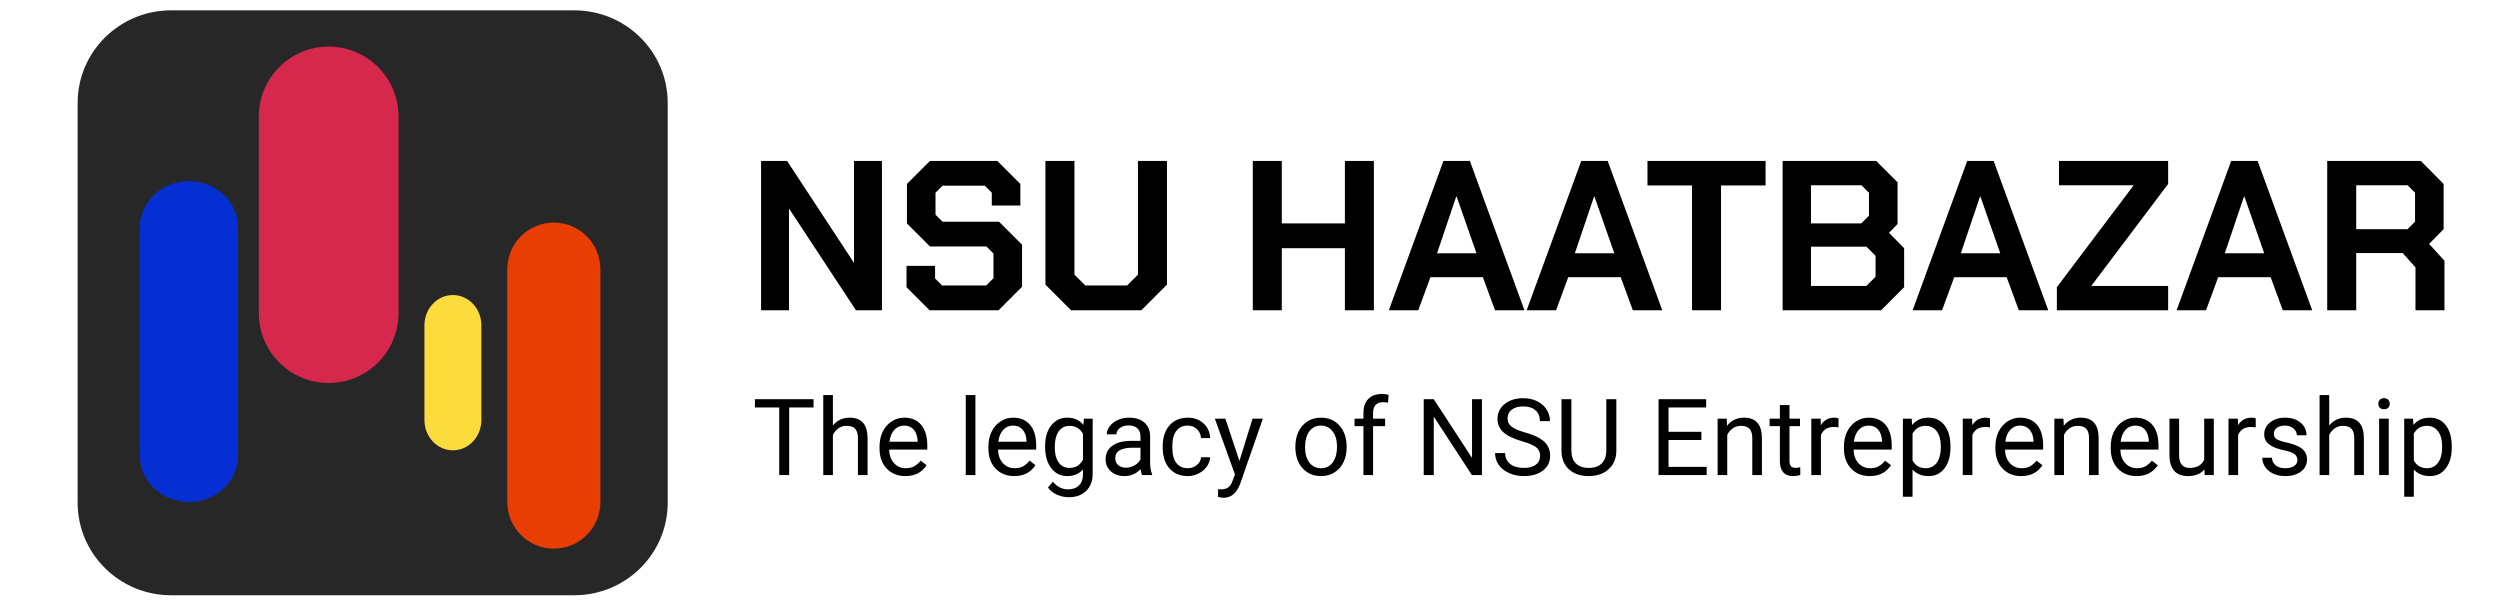
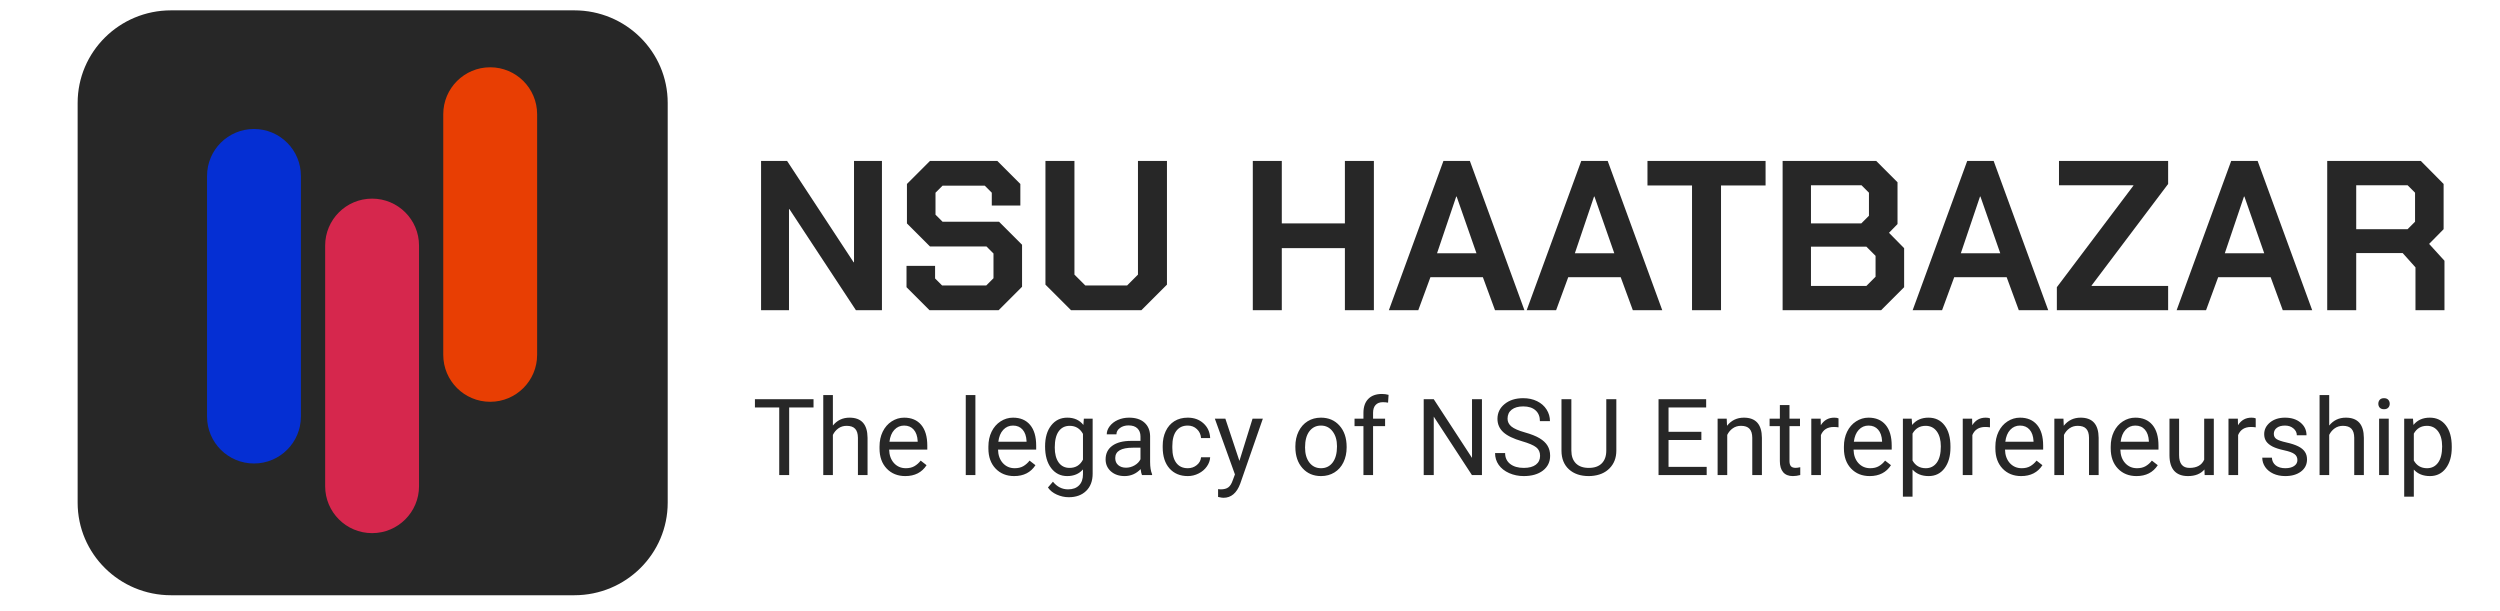
<svg xmlns="http://www.w3.org/2000/svg" width="483" height="118" viewBox="0 0 483 118" fill="none">
-   <path d="M147.039 31.092H152.064L164.914 50.665H164.996V31.092H170.392V59.937H165.367L152.517 40.405H152.434V59.937H147.039V31.092ZM175.139 55.486V51.366H180.658V53.797L182.017 55.157H190.542L191.942 53.756V48.976L190.583 47.616H179.669L175.221 43.166V35.543L179.669 31.092H192.684L197.132 35.543V39.704H191.613V37.232L190.254 35.872H182.099L180.74 37.232V41.476L182.099 42.836H193.013L197.461 47.286V55.404L192.931 59.937H179.587L175.139 55.486ZM201.98 54.992V31.092H207.582V53.055L209.682 55.157H217.755L219.855 53.055V31.092H225.456V54.992L220.514 59.937H206.923L201.98 54.992ZM242.041 31.092H247.643V43.166H259.834V31.092H265.435V59.937H259.834V47.946H247.643V59.937H242.041V31.092ZM278.871 31.092H283.978L294.522 59.937H288.838L286.49 53.55H276.359L274.011 59.937H268.327L278.871 31.092ZM285.255 48.935L281.424 37.974H281.342L277.635 48.935H285.255ZM305.498 31.092H310.605L321.148 59.937H315.465L313.117 53.55H302.985L300.638 59.937H294.954L305.498 31.092ZM311.882 48.935L308.051 37.974H307.969L304.262 48.935H311.882ZM326.899 35.831H318.292V31.092H341.109V35.831H332.501V59.937H326.899V35.831ZM344.402 31.092H362.482L366.601 35.213V43.289L364.953 44.979L367.878 47.946V55.486L363.43 59.937H344.402V31.092ZM359.599 43.166L361.082 41.682V37.232L359.641 35.79H349.879V43.166H359.599ZM360.588 55.239L362.359 53.467V49.429L360.588 47.657H349.879V55.239H360.588ZM380.067 31.092H385.174L395.718 59.937H390.034L387.686 53.55H377.555L375.207 59.937H369.523L380.067 31.092ZM386.451 48.935L382.62 37.974H382.538L378.831 48.935H386.451ZM397.384 55.486L412.17 35.872V35.79H397.796V31.092H418.883V35.543L404.097 55.157V55.239H418.883V59.937H397.384V55.486ZM431.066 31.092H436.174L446.717 59.937H441.033L438.686 53.55H428.554L426.207 59.937H420.523L431.066 31.092ZM437.45 48.935L433.62 37.974H433.538L429.831 48.935H437.45ZM472.271 50.377V59.937H466.67V51.654L464.199 48.893H455.22V59.937H449.619V31.092H467.7L472.106 35.543V44.278L469.306 47.122L472.271 50.377ZM455.22 44.278H465.146L466.588 42.836V37.232L465.146 35.79H455.22V44.278Z" fill="black" />
-   <path d="M157.176 78.72H152.47V91.778H150.549V78.72H145.854V77.13H157.176V78.72ZM160.916 82.211C161.741 81.198 162.813 80.692 164.134 80.692C166.433 80.692 167.593 81.989 167.613 84.585V91.778H165.753V84.575C165.746 83.79 165.565 83.21 165.21 82.835C164.861 82.459 164.315 82.271 163.571 82.271C162.967 82.271 162.438 82.432 161.982 82.754C161.526 83.076 161.171 83.498 160.916 84.022V91.778H159.056V76.326H160.916V82.211ZM174.913 91.979C173.438 91.979 172.238 91.496 171.313 90.531C170.388 89.558 169.926 88.26 169.926 86.637V86.295C169.926 85.215 170.13 84.253 170.539 83.408C170.955 82.556 171.531 81.892 172.268 81.416C173.013 80.933 173.817 80.692 174.682 80.692C176.096 80.692 177.196 81.158 177.98 82.09C178.764 83.022 179.156 84.357 179.156 86.094V86.869H171.786C171.813 87.942 172.124 88.81 172.721 89.474C173.324 90.131 174.088 90.46 175.013 90.46C175.671 90.46 176.227 90.326 176.683 90.058C177.138 89.789 177.537 89.434 177.879 88.991L179.015 89.877C178.104 91.278 176.736 91.979 174.913 91.979ZM174.682 82.221C173.931 82.221 173.301 82.496 172.791 83.046C172.282 83.589 171.967 84.353 171.846 85.339H177.296V85.199C177.242 84.253 176.988 83.522 176.532 83.005C176.076 82.482 175.459 82.221 174.682 82.221ZM188.448 91.778H186.587V76.326H188.448V91.778ZM195.948 91.979C194.474 91.979 193.274 91.496 192.349 90.531C191.423 89.558 190.96 88.26 190.96 86.637V86.295C190.96 85.215 191.166 84.253 191.574 83.408C191.99 82.556 192.567 81.892 193.304 81.416C194.047 80.933 194.852 80.692 195.717 80.692C197.131 80.692 198.231 81.158 199.016 82.09C199.8 83.022 200.192 84.357 200.192 86.094V86.869H192.821C192.847 87.942 193.16 88.81 193.757 89.474C194.36 90.131 195.124 90.46 196.049 90.46C196.706 90.46 197.262 90.326 197.719 90.058C198.173 89.789 198.572 89.434 198.915 88.991L200.051 89.877C199.139 91.278 197.771 91.979 195.948 91.979ZM195.717 82.221C194.967 82.221 194.336 82.496 193.826 83.046C193.317 83.589 193.003 84.353 192.881 85.339H198.331V85.199C198.278 84.253 198.024 83.522 197.567 83.005C197.112 82.482 196.494 82.221 195.717 82.221ZM201.912 86.245C201.912 84.548 202.303 83.2 203.088 82.201C203.872 81.195 204.911 80.692 206.205 80.692C207.532 80.692 208.567 81.161 209.312 82.1L209.402 80.893H211.102V91.516C211.102 92.925 210.683 94.035 209.844 94.846C209.013 95.658 207.893 96.064 206.486 96.064C205.701 96.064 204.934 95.896 204.183 95.561C203.432 95.225 202.859 94.766 202.464 94.182L203.43 93.066C204.228 94.052 205.203 94.545 206.356 94.545C207.261 94.545 207.965 94.29 208.466 93.78C208.977 93.27 209.232 92.553 209.232 91.627V90.691C208.487 91.55 207.472 91.979 206.184 91.979C204.911 91.979 203.878 91.466 203.088 90.44C202.303 89.414 201.912 88.015 201.912 86.245ZM203.782 86.456C203.782 87.683 204.033 88.649 204.535 89.353C205.038 90.051 205.742 90.4 206.647 90.4C207.82 90.4 208.682 89.867 209.232 88.8V83.83C208.661 82.791 207.807 82.271 206.667 82.271C205.763 82.271 205.055 82.623 204.546 83.327C204.037 84.032 203.782 85.075 203.782 86.456ZM220.633 91.778C220.526 91.563 220.44 91.181 220.373 90.631C219.508 91.53 218.474 91.979 217.276 91.979C216.204 91.979 215.322 91.677 214.631 91.074C213.948 90.463 213.605 89.692 213.605 88.76C213.605 87.626 214.034 86.748 214.893 86.124C215.758 85.494 216.971 85.178 218.532 85.178H220.343V84.323C220.343 83.673 220.148 83.156 219.759 82.774C219.371 82.385 218.796 82.191 218.04 82.191C217.376 82.191 216.82 82.358 216.37 82.694C215.921 83.029 215.696 83.435 215.696 83.911H213.826C213.826 83.368 214.017 82.845 214.399 82.341C214.788 81.832 215.311 81.429 215.968 81.134C216.632 80.839 217.359 80.692 218.151 80.692C219.403 80.692 220.386 81.007 221.097 81.637C221.807 82.261 222.176 83.123 222.202 84.223V89.233C222.202 90.232 222.329 91.027 222.584 91.617V91.778H220.633ZM217.548 90.359C218.13 90.359 218.682 90.209 219.206 89.907C219.729 89.605 220.107 89.213 220.343 88.73V86.496H218.884C216.604 86.496 215.466 87.164 215.466 88.498C215.466 89.082 215.661 89.538 216.048 89.867C216.438 90.195 216.937 90.359 217.548 90.359ZM229.482 90.46C230.147 90.46 230.725 90.259 231.222 89.856C231.718 89.454 231.993 88.951 232.047 88.347H233.807C233.773 88.971 233.558 89.565 233.163 90.128C232.768 90.691 232.238 91.141 231.573 91.476C230.916 91.811 230.22 91.979 229.482 91.979C228.002 91.979 226.822 91.486 225.942 90.5C225.072 89.508 224.635 88.153 224.635 86.436V86.124C224.635 85.064 224.83 84.122 225.22 83.297C225.607 82.472 226.165 81.832 226.888 81.376C227.62 80.92 228.481 80.692 229.473 80.692C230.692 80.692 231.705 81.057 232.51 81.788C233.32 82.519 233.753 83.468 233.807 84.635H232.047C231.993 83.931 231.725 83.354 231.242 82.905C230.767 82.449 230.177 82.221 229.473 82.221C228.528 82.221 227.794 82.563 227.27 83.247C226.755 83.924 226.496 84.907 226.496 86.195V86.547C226.496 87.801 226.755 88.767 227.27 89.444C227.786 90.121 228.524 90.46 229.482 90.46ZM239.457 89.052L241.992 80.893H243.982L239.608 93.458C238.931 95.269 237.854 96.174 236.381 96.174L236.029 96.144L235.335 96.013V94.504L235.838 94.545C236.467 94.545 236.958 94.417 237.306 94.162C237.662 93.907 237.952 93.441 238.18 92.764L238.592 91.657L234.711 80.893H236.742L239.457 89.052ZM250.266 86.235C250.266 85.168 250.474 84.209 250.89 83.358C251.313 82.506 251.895 81.849 252.64 81.386C253.391 80.923 254.245 80.692 255.203 80.692C256.686 80.692 257.882 81.205 258.794 82.231C259.711 83.257 260.172 84.622 260.172 86.325V86.456C260.172 87.516 259.966 88.468 259.558 89.313C259.155 90.152 258.575 90.805 257.818 91.275C257.068 91.744 256.203 91.979 255.224 91.979C253.748 91.979 252.552 91.466 251.635 90.44C250.723 89.414 250.266 88.056 250.266 86.366V86.235ZM252.137 86.456C252.137 87.663 252.415 88.632 252.972 89.363C253.535 90.094 254.286 90.46 255.224 90.46C256.169 90.46 256.92 90.091 257.476 89.353C258.032 88.609 258.311 87.569 258.311 86.235C258.311 85.041 258.026 84.075 257.455 83.338C256.894 82.593 256.143 82.221 255.203 82.221C254.286 82.221 253.544 82.586 252.981 83.317C252.419 84.048 252.137 85.095 252.137 86.456ZM263.418 91.778V82.331H261.699V80.893H263.418V79.776C263.418 78.609 263.73 77.707 264.354 77.07C264.977 76.433 265.859 76.114 266.999 76.114C267.428 76.114 267.853 76.171 268.276 76.285L268.175 77.794C267.86 77.734 267.525 77.704 267.169 77.704C266.567 77.704 266.1 77.882 265.771 78.237C265.443 78.586 265.279 79.089 265.279 79.746V80.893H267.602V82.331H265.279V91.778H263.418ZM286.313 91.778H284.374L277.004 80.49V91.778H275.062V77.13H277.004L284.395 88.468V77.13H286.313V91.778ZM294.056 85.249C292.402 84.773 291.194 84.189 290.438 83.498C289.687 82.801 289.311 81.942 289.311 80.923C289.311 79.769 289.769 78.817 290.689 78.066C291.613 77.308 292.813 76.929 294.289 76.929C295.294 76.929 296.189 77.124 296.973 77.513C297.763 77.902 298.373 78.438 298.802 79.122C299.238 79.806 299.456 80.554 299.456 81.366H297.516C297.516 80.48 297.233 79.786 296.672 79.283C296.108 78.774 295.314 78.519 294.289 78.519C293.336 78.519 292.592 78.73 292.055 79.153C291.525 79.568 291.261 80.148 291.261 80.893C291.261 81.49 291.512 81.996 292.016 82.412C292.525 82.821 293.386 83.197 294.599 83.539C295.82 83.881 296.771 84.26 297.456 84.675C298.145 85.085 298.656 85.564 298.984 86.114C299.319 86.664 299.487 87.311 299.487 88.056C299.487 89.243 299.025 90.195 298.098 90.913C297.173 91.624 295.938 91.979 294.388 91.979C293.383 91.979 292.445 91.788 291.574 91.406C290.702 91.017 290.028 90.487 289.552 89.816C289.082 89.146 288.848 88.384 288.848 87.532H290.79C290.79 88.418 291.114 89.119 291.765 89.635C292.422 90.145 293.296 90.4 294.388 90.4C295.408 90.4 296.189 90.192 296.732 89.776C297.275 89.36 297.546 88.793 297.546 88.076C297.546 87.358 297.295 86.805 296.792 86.416C296.29 86.02 295.378 85.631 294.056 85.249ZM312.278 77.13V87.09C312.27 88.472 311.834 89.602 310.969 90.48C310.112 91.359 308.945 91.852 307.47 91.959L306.957 91.979C305.356 91.979 304.078 91.547 303.127 90.681C302.174 89.816 301.693 88.626 301.68 87.11V77.13H303.589V87.05C303.589 88.109 303.881 88.934 304.463 89.525C305.048 90.108 305.879 90.4 306.957 90.4C308.05 90.4 308.885 90.108 309.462 89.525C310.044 88.941 310.336 88.119 310.336 87.06V77.13H312.278ZM328.707 85.007H322.362V90.198H329.733V91.778H320.432V77.13H329.632V78.72H322.362V83.428H328.707V85.007ZM333.604 80.893L333.664 82.261C334.496 81.215 335.581 80.692 336.922 80.692C339.221 80.692 340.381 81.989 340.402 84.585V91.778H338.541V84.575C338.534 83.79 338.354 83.21 337.998 82.835C337.65 82.459 337.103 82.271 336.358 82.271C335.755 82.271 335.226 82.432 334.771 82.754C334.314 83.076 333.96 83.498 333.704 84.022V91.778H331.845V80.893H333.604ZM345.73 78.257V80.893H347.761V82.331H345.73V89.082C345.73 89.518 345.822 89.847 346.001 90.068C346.183 90.282 346.492 90.39 346.926 90.39C347.142 90.39 347.437 90.349 347.812 90.269V91.778C347.323 91.912 346.846 91.979 346.383 91.979C345.552 91.979 344.927 91.728 344.504 91.225C344.081 90.722 343.871 90.007 343.871 89.082V82.331H341.89V80.893H343.871V78.257H345.73ZM355.203 82.563C354.92 82.516 354.617 82.492 354.287 82.492C353.067 82.492 352.239 83.012 351.803 84.052V91.778H349.944V80.893H351.754L351.784 82.15C352.395 81.178 353.258 80.692 354.377 80.692C354.74 80.692 355.016 80.739 355.203 80.832V82.563ZM361.235 91.979C359.761 91.979 358.561 91.496 357.636 90.531C356.712 89.558 356.247 88.26 356.247 86.637V86.295C356.247 85.215 356.453 84.253 356.861 83.408C357.277 82.556 357.854 81.892 358.591 81.416C359.334 80.933 360.139 80.692 361.004 80.692C362.418 80.692 363.519 81.158 364.303 82.09C365.087 83.022 365.479 84.357 365.479 86.094V86.869H358.108C358.134 87.942 358.447 88.81 359.044 89.474C359.647 90.131 360.411 90.46 361.336 90.46C361.993 90.46 362.549 90.326 363.006 90.058C363.461 89.789 363.859 89.434 364.202 88.991L365.338 89.877C364.427 91.278 363.058 91.979 361.235 91.979ZM361.004 82.221C360.254 82.221 359.623 82.496 359.114 83.046C358.604 83.589 358.29 84.353 358.168 85.339H363.618V85.199C363.565 84.253 363.311 83.522 362.854 83.005C362.399 82.482 361.781 82.221 361.004 82.221ZM376.831 86.456C376.831 88.113 376.453 89.447 375.695 90.46C374.938 91.473 373.912 91.979 372.619 91.979C371.297 91.979 370.258 91.56 369.502 90.722V95.963H367.641V80.893H369.341L369.431 82.1C370.189 81.161 371.241 80.692 372.587 80.692C373.896 80.692 374.927 81.184 375.685 82.171C376.449 83.156 376.831 84.528 376.831 86.285V86.456ZM374.97 86.245C374.97 85.017 374.71 84.048 374.186 83.338C373.663 82.626 372.946 82.271 372.035 82.271C370.908 82.271 370.063 82.771 369.502 83.77V88.971C370.058 89.964 370.908 90.46 372.055 90.46C372.946 90.46 373.654 90.108 374.176 89.404C374.706 88.693 374.97 87.64 374.97 86.245ZM384.464 82.563C384.181 82.516 383.876 82.492 383.548 82.492C382.328 82.492 381.5 83.012 381.064 84.052V91.778H379.205V80.893H381.013L381.045 82.15C381.654 81.178 382.518 80.692 383.638 80.692C384.001 80.692 384.274 80.739 384.464 80.832V82.563ZM390.495 91.979C389.022 91.979 387.822 91.496 386.897 90.531C385.971 89.558 385.508 88.26 385.508 86.637V86.295C385.508 85.215 385.714 84.253 386.122 83.408C386.538 82.556 387.114 81.892 387.852 81.416C388.595 80.933 389.4 80.692 390.265 80.692C391.679 80.692 392.779 81.158 393.564 82.09C394.348 83.022 394.739 84.357 394.739 86.094V86.869H387.369C387.395 87.942 387.708 88.81 388.303 89.474C388.908 90.131 389.672 90.46 390.597 90.46C391.254 90.46 391.81 90.326 392.266 90.058C392.721 89.789 393.12 89.434 393.463 88.991L394.599 89.877C393.687 91.278 392.319 91.979 390.495 91.979ZM390.265 82.221C389.514 82.221 388.884 82.496 388.374 83.046C387.865 83.589 387.551 84.353 387.429 85.339H392.879V85.199C392.826 84.253 392.572 83.522 392.115 83.005C391.66 82.482 391.042 82.221 390.265 82.221ZM398.662 80.893L398.721 82.261C399.553 81.215 400.638 80.692 401.979 80.692C404.278 80.692 405.438 81.989 405.459 84.585V91.778H403.598V84.575C403.591 83.79 403.411 83.21 403.055 82.835C402.707 82.459 402.16 82.271 401.415 82.271C400.813 82.271 400.283 82.432 399.828 82.754C399.371 83.076 399.015 83.498 398.761 84.022V91.778H396.902V80.893H398.662ZM412.779 91.979C411.304 91.979 410.104 91.496 409.179 90.531C408.254 89.558 407.792 88.26 407.792 86.637V86.295C407.792 85.215 407.996 84.253 408.404 83.408C408.82 82.556 409.396 81.892 410.134 81.416C410.879 80.933 411.682 80.692 412.547 80.692C413.962 80.692 415.061 81.158 415.845 82.09C416.63 83.022 417.021 84.357 417.021 86.094V86.869H409.651C409.679 87.942 409.99 88.81 410.587 89.474C411.19 90.131 411.953 90.46 412.878 90.46C413.535 90.46 414.093 90.326 414.548 90.058C415.005 89.789 415.404 89.434 415.744 88.991L416.881 89.877C415.969 91.278 414.602 91.979 412.779 91.979ZM412.547 82.221C411.796 82.221 411.167 82.496 410.656 83.046C410.147 83.589 409.832 84.353 409.712 85.339H415.162V85.199C415.108 84.253 414.853 83.522 414.396 83.005C413.942 82.482 413.326 82.221 412.547 82.221ZM425.9 90.701C425.176 91.553 424.114 91.979 422.712 91.979C421.553 91.979 420.668 91.644 420.058 90.973C419.455 90.296 419.15 89.296 419.144 87.975V80.893H421.003V87.925C421.003 89.575 421.673 90.4 423.014 90.4C424.436 90.4 425.38 89.87 425.85 88.81V80.893H427.711V91.778H425.94L425.9 90.701ZM435.806 82.563C435.523 82.516 435.218 82.492 434.89 82.492C433.67 82.492 432.842 83.012 432.406 84.052V91.778H430.545V80.893H432.355L432.385 82.15C432.996 81.178 433.861 80.692 434.98 80.692C435.341 80.692 435.617 80.739 435.806 80.832V82.563ZM443.859 88.891C443.859 88.388 443.668 87.999 443.287 87.724C442.91 87.442 442.249 87.201 441.306 86.999C440.366 86.798 439.619 86.557 439.063 86.275C438.513 85.993 438.105 85.658 437.835 85.269C437.575 84.88 437.444 84.417 437.444 83.881C437.444 82.989 437.82 82.234 438.571 81.617C439.327 81 440.293 80.692 441.465 80.692C442.699 80.692 443.698 81.01 444.462 81.647C445.234 82.284 445.619 83.099 445.619 84.092H443.749C443.749 83.582 443.53 83.143 443.096 82.774C442.665 82.405 442.122 82.221 441.465 82.221C440.789 82.221 440.259 82.368 439.878 82.663C439.496 82.959 439.305 83.344 439.305 83.82C439.305 84.27 439.483 84.608 439.836 84.836C440.192 85.064 440.832 85.282 441.757 85.49C442.689 85.698 443.444 85.947 444.02 86.235C444.597 86.523 445.022 86.872 445.297 87.281C445.578 87.683 445.718 88.176 445.718 88.76C445.718 89.732 445.331 90.514 444.552 91.104C443.775 91.688 442.766 91.979 441.527 91.979C440.654 91.979 439.883 91.825 439.213 91.516C438.543 91.208 438.017 90.779 437.635 90.229C437.26 89.672 437.071 89.072 437.071 88.428H438.932C438.966 89.052 439.213 89.548 439.675 89.917C440.145 90.279 440.761 90.46 441.527 90.46C442.231 90.46 442.792 90.319 443.215 90.037C443.644 89.749 443.859 89.367 443.859 88.891ZM450.004 82.211C450.827 81.198 451.9 80.692 453.22 80.692C455.519 80.692 456.68 81.989 456.7 84.585V91.778H454.839V84.575C454.832 83.79 454.652 83.21 454.296 82.835C453.948 82.459 453.402 82.271 452.656 82.271C452.054 82.271 451.524 82.432 451.069 82.754C450.612 83.076 450.258 83.498 450.004 84.022V91.778H448.143V76.326H450.004V82.211ZM461.506 91.778H459.645V80.893H461.506V91.778ZM459.495 78.006C459.495 77.704 459.585 77.449 459.767 77.241C459.954 77.033 460.229 76.929 460.59 76.929C460.954 76.929 461.227 77.033 461.416 77.241C461.603 77.449 461.697 77.704 461.697 78.006C461.697 78.307 461.603 78.559 461.416 78.76C461.227 78.961 460.954 79.062 460.59 79.062C460.229 79.062 459.954 78.961 459.767 78.76C459.585 78.559 459.495 78.307 459.495 78.006ZM473.682 86.456C473.682 88.113 473.304 89.447 472.547 90.46C471.789 91.473 470.763 91.979 469.47 91.979C468.15 91.979 467.111 91.56 466.353 90.722V95.963H464.492V80.893H466.192L466.282 82.1C467.04 81.161 468.092 80.692 469.44 80.692C470.746 80.692 471.78 81.184 472.536 82.171C473.3 83.156 473.682 84.528 473.682 86.285V86.456ZM471.823 86.245C471.823 85.017 471.561 84.048 471.038 83.338C470.516 82.626 469.797 82.271 468.886 82.271C467.76 82.271 466.916 82.771 466.353 83.77V88.971C466.909 89.964 467.76 90.46 468.906 90.46C469.797 90.46 470.505 90.108 471.027 89.404C471.557 88.693 471.823 87.64 471.823 86.245Z" fill="black" />
+   <path d="M147.039 31.092H152.064L164.914 50.665H164.996V31.092H170.392V59.936H165.367L152.517 40.404H152.434V59.936H147.039V31.092ZM175.139 55.486V51.365H180.658V53.797L182.017 55.156H190.542L191.942 53.755V48.975L190.583 47.615H179.669L175.221 43.165V35.542L179.669 31.092H192.684L197.132 35.542V39.704H191.613V37.231L190.254 35.872H182.099L180.74 37.231V41.476L182.099 42.836H193.013L197.461 47.286V55.404L192.931 59.936H179.587L175.139 55.486ZM201.98 54.992V31.092H207.582V53.055L209.682 55.156H217.755L219.855 53.055V31.092H225.456V54.992L220.514 59.936H206.923L201.98 54.992ZM242.041 31.092H247.643V43.165H259.834V31.092H265.435V59.936H259.834V47.945H247.643V59.936H242.041V31.092ZM278.871 31.092H283.978L294.522 59.936H288.838L286.49 53.549H276.359L274.011 59.936H268.327L278.871 31.092ZM285.255 48.934L281.424 37.973H281.342L277.635 48.934H285.255ZM305.498 31.092H310.605L321.148 59.936H315.465L313.117 53.549H302.985L300.638 59.936H294.954L305.498 31.092ZM311.882 48.934L308.051 37.973H307.969L304.262 48.934H311.882ZM326.899 35.831H318.292V31.092H341.109V35.831H332.501V59.936H326.899V35.831ZM344.402 31.092H362.482L366.601 35.212V43.289L364.953 44.978L367.878 47.945V55.486L363.43 59.936H344.402V31.092ZM359.599 43.165L361.082 41.682V37.231L359.641 35.789H349.879V43.165H359.599ZM360.588 55.239L362.359 53.467V49.429L360.588 47.657H349.879V55.239H360.588ZM380.067 31.092H385.174L395.718 59.936H390.034L387.686 53.549H377.555L375.207 59.936H369.523L380.067 31.092ZM386.451 48.934L382.62 37.973H382.538L378.831 48.934H386.451ZM397.384 55.486L412.17 35.872V35.789H397.796V31.092H418.883V35.542L404.097 55.156V55.239H418.883V59.936H397.384V55.486ZM431.066 31.092H436.174L446.717 59.936H441.033L438.686 53.549H428.554L426.207 59.936H420.523L431.066 31.092ZM437.45 48.934L433.62 37.973H433.538L429.831 48.934H437.45ZM472.271 50.376V59.936H466.67V51.654L464.199 48.893H455.22V59.936H449.619V31.092H467.7L472.106 35.542V44.278L469.306 47.121L472.271 50.376ZM455.22 44.278H465.146L466.588 42.836V37.231L465.146 35.789H455.22V44.278Z" fill="#272727" />
+   <path d="M157.174 78.719H152.468V91.777H150.547V78.719H145.852V77.129H157.174V78.719ZM160.914 82.21C161.739 81.197 162.811 80.691 164.132 80.691C166.431 80.691 167.591 81.988 167.611 84.584V91.777H165.751V84.574C165.744 83.789 165.563 83.209 165.208 82.834C164.859 82.458 164.313 82.27 163.569 82.27C162.965 82.27 162.436 82.431 161.98 82.753C161.524 83.075 161.169 83.498 160.914 84.021V91.777H159.054V76.325H160.914V82.21ZM174.911 91.978C173.436 91.978 172.236 91.495 171.311 90.529C170.386 89.557 169.924 88.259 169.924 86.636V86.294C169.924 85.215 170.128 84.252 170.537 83.407C170.953 82.555 171.529 81.891 172.266 81.415C173.011 80.932 173.815 80.691 174.68 80.691C176.094 80.691 177.194 81.157 177.978 82.089C178.762 83.021 179.154 84.356 179.154 86.093V86.868H171.784C171.811 87.941 172.122 88.809 172.719 89.473C173.322 90.13 174.086 90.459 175.011 90.459C175.669 90.459 176.225 90.325 176.681 90.057C177.136 89.788 177.535 89.433 177.877 88.99L179.013 89.876C178.102 91.277 176.734 91.978 174.911 91.978ZM174.68 82.22C173.929 82.22 173.299 82.495 172.789 83.045C172.28 83.588 171.965 84.353 171.844 85.338H177.294V85.198C177.24 84.252 176.986 83.521 176.53 83.004C176.074 82.481 175.457 82.22 174.68 82.22ZM188.446 91.777H186.585V76.325H188.446V91.777ZM195.946 91.978C194.472 91.978 193.272 91.495 192.347 90.529C191.421 89.557 190.958 88.259 190.958 86.636V86.294C190.958 85.215 191.164 84.252 191.572 83.407C191.988 82.555 192.565 81.891 193.302 81.415C194.045 80.932 194.85 80.691 195.715 80.691C197.129 80.691 198.23 81.157 199.014 82.089C199.798 83.021 200.19 84.356 200.19 86.093V86.868H192.819C192.845 87.941 193.158 88.809 193.755 89.473C194.358 90.13 195.122 90.459 196.047 90.459C196.704 90.459 197.26 90.325 197.717 90.057C198.172 89.788 198.57 89.433 198.913 88.99L200.049 89.876C199.138 91.277 197.769 91.978 195.946 91.978ZM195.715 82.22C194.965 82.22 194.334 82.495 193.825 83.045C193.315 83.588 193.001 84.353 192.879 85.338H198.329V85.198C198.276 84.252 198.022 83.521 197.565 83.004C197.11 82.481 196.492 82.22 195.715 82.22ZM201.91 86.244C201.91 84.547 202.301 83.199 203.086 82.2C203.87 81.194 204.909 80.691 206.203 80.691C207.53 80.691 208.565 81.16 209.31 82.099L209.4 80.892H211.1V91.516C211.1 92.924 210.681 94.034 209.842 94.845C209.011 95.657 207.891 96.063 206.484 96.063C205.699 96.063 204.932 95.895 204.181 95.559C203.43 95.224 202.857 94.765 202.462 94.181L203.428 93.065C204.226 94.051 205.201 94.544 206.354 94.544C207.259 94.544 207.963 94.289 208.464 93.779C208.975 93.269 209.23 92.552 209.23 91.626V90.69C208.485 91.549 207.47 91.978 206.182 91.978C204.909 91.978 203.876 91.465 203.086 90.439C202.301 89.413 201.91 88.014 201.91 86.244ZM203.78 86.455C203.78 87.683 204.031 88.648 204.533 89.353C205.036 90.05 205.74 90.399 206.645 90.399C207.818 90.399 208.68 89.865 209.23 88.799V83.829C208.659 82.79 207.805 82.27 206.665 82.27C205.761 82.27 205.053 82.622 204.544 83.326C204.035 84.031 203.78 85.074 203.78 86.455ZM220.631 91.777C220.524 91.562 220.438 91.18 220.371 90.63C219.506 91.529 218.472 91.978 217.274 91.978C216.202 91.978 215.32 91.676 214.629 91.073C213.946 90.463 213.603 89.691 213.603 88.759C213.603 87.625 214.032 86.747 214.891 86.123C215.756 85.493 216.969 85.178 218.531 85.178H220.341V84.322C220.341 83.672 220.146 83.156 219.757 82.773C219.369 82.384 218.794 82.189 218.038 82.189C217.374 82.189 216.818 82.357 216.368 82.693C215.919 83.028 215.694 83.434 215.694 83.91H213.824C213.824 83.367 214.015 82.844 214.397 82.341C214.786 81.831 215.309 81.428 215.966 81.133C216.63 80.838 217.357 80.691 218.149 80.691C219.401 80.691 220.384 81.006 221.095 81.636C221.805 82.26 222.174 83.122 222.2 84.222V89.232C222.2 90.231 222.327 91.026 222.582 91.616V91.777H220.631ZM217.546 90.359C218.128 90.359 218.68 90.207 219.204 89.906C219.727 89.604 220.105 89.212 220.341 88.729V86.495H218.882C216.602 86.495 215.464 87.163 215.464 88.497C215.464 89.081 215.659 89.537 216.046 89.865C216.436 90.194 216.935 90.359 217.546 90.359ZM229.48 90.459C230.145 90.459 230.723 90.258 231.22 89.855C231.716 89.453 231.991 88.95 232.045 88.347H233.805C233.771 88.97 233.556 89.564 233.161 90.127C232.766 90.69 232.236 91.14 231.572 91.475C230.914 91.811 230.218 91.978 229.48 91.978C228 91.978 226.82 91.485 225.94 90.499C225.07 89.507 224.634 88.152 224.634 86.435V86.123C224.634 85.064 224.828 84.121 225.218 83.296C225.605 82.471 226.163 81.831 226.886 81.375C227.618 80.919 228.479 80.691 229.471 80.691C230.69 80.691 231.703 81.056 232.508 81.787C233.318 82.518 233.751 83.467 233.805 84.634H232.045C231.991 83.93 231.723 83.353 231.24 82.904C230.765 82.448 230.175 82.22 229.471 82.22C228.526 82.22 227.792 82.562 227.268 83.246C226.753 83.923 226.494 84.906 226.494 86.194V86.546C226.494 87.8 226.753 88.766 227.268 89.443C227.784 90.121 228.522 90.459 229.48 90.459ZM239.455 89.051L241.99 80.892H243.98L239.607 93.457C238.929 95.268 237.852 96.173 236.379 96.173L236.027 96.143L235.333 96.012V94.503L235.836 94.544C236.465 94.544 236.956 94.416 237.304 94.161C237.66 93.906 237.95 93.44 238.178 92.763L238.59 91.656L234.709 80.892H236.74L239.455 89.051ZM250.264 86.234C250.264 85.167 250.472 84.208 250.888 83.357C251.311 82.505 251.893 81.847 252.638 81.385C253.389 80.922 254.243 80.691 255.201 80.691C256.684 80.691 257.88 81.204 258.792 82.23C259.709 83.256 260.17 84.621 260.17 86.324V86.455C260.17 87.515 259.964 88.467 259.556 89.312C259.153 90.151 258.573 90.805 257.816 91.274C257.066 91.743 256.201 91.978 255.222 91.978C253.746 91.978 252.55 91.465 251.633 90.439C250.721 89.413 250.264 88.055 250.264 86.365V86.234ZM252.135 86.455C252.135 87.662 252.414 88.631 252.97 89.362C253.533 90.094 254.284 90.459 255.222 90.459C256.167 90.459 256.918 90.09 257.474 89.353C258.03 88.608 258.309 87.569 258.309 86.234C258.309 85.04 258.024 84.074 257.453 83.337C256.892 82.592 256.141 82.22 255.201 82.22C254.284 82.22 253.542 82.585 252.979 83.316C252.417 84.047 252.135 85.094 252.135 86.455ZM263.416 91.777V82.33H261.697V80.892H263.416V79.775C263.416 78.608 263.728 77.706 264.352 77.069C264.975 76.432 265.857 76.113 266.997 76.113C267.426 76.113 267.851 76.17 268.274 76.284L268.173 77.793C267.858 77.733 267.523 77.703 267.168 77.703C266.565 77.703 266.099 77.88 265.769 78.236C265.441 78.585 265.277 79.088 265.277 79.745V80.892H267.6V82.33H265.277V91.777H263.416ZM286.312 91.777H284.372L277.002 80.489V91.777H275.06V77.129H277.002L284.393 88.467V77.129H286.312V91.777ZM294.055 85.248C292.4 84.772 291.192 84.188 290.436 83.498C289.685 82.8 289.309 81.942 289.309 80.922C289.309 79.769 289.767 78.816 290.687 78.065C291.611 77.307 292.811 76.928 294.287 76.928C295.292 76.928 296.187 77.123 296.971 77.512C297.761 77.901 298.372 78.437 298.8 79.121C299.236 79.805 299.454 80.553 299.454 81.365H297.514C297.514 80.48 297.231 79.785 296.67 79.282C296.106 78.773 295.313 78.518 294.287 78.518C293.334 78.518 292.591 78.729 292.053 79.151C291.523 79.567 291.259 80.147 291.259 80.892C291.259 81.489 291.51 81.995 292.014 82.411C292.523 82.82 293.384 83.196 294.597 83.538C295.818 83.88 296.769 84.259 297.454 84.674C298.143 85.084 298.654 85.563 298.982 86.113C299.317 86.663 299.485 87.31 299.485 88.055C299.485 89.242 299.023 90.194 298.096 90.912C297.172 91.623 295.936 91.978 294.386 91.978C293.381 91.978 292.443 91.787 291.572 91.405C290.7 91.016 290.026 90.486 289.55 89.815C289.08 89.145 288.846 88.383 288.846 87.532H290.788C290.788 88.417 291.112 89.118 291.763 89.634C292.42 90.144 293.294 90.399 294.386 90.399C295.406 90.399 296.187 90.191 296.73 89.775C297.273 89.359 297.544 88.793 297.544 88.075C297.544 87.357 297.293 86.804 296.79 86.415C296.288 86.019 295.376 85.63 294.055 85.248ZM312.276 77.129V87.089C312.268 88.471 311.832 89.601 310.967 90.479C310.11 91.358 308.943 91.851 307.468 91.958L306.955 91.978C305.354 91.978 304.076 91.546 303.125 90.68C302.172 89.815 301.691 88.625 301.678 87.109V77.129H303.587V87.049C303.587 88.108 303.879 88.933 304.461 89.523C305.046 90.107 305.877 90.399 306.955 90.399C308.048 90.399 308.883 90.107 309.46 89.523C310.042 88.94 310.334 88.118 310.334 87.059V77.129H312.276ZM328.705 85.007H322.361V90.197H329.731V91.777H320.43V77.129H329.63V78.719H322.361V83.427H328.705V85.007ZM333.602 80.892L333.662 82.26C334.494 81.214 335.579 80.691 336.92 80.691C339.219 80.691 340.379 81.988 340.4 84.584V91.777H338.539V84.574C338.532 83.789 338.352 83.209 337.996 82.834C337.648 82.458 337.101 82.27 336.356 82.27C335.753 82.27 335.224 82.431 334.769 82.753C334.312 83.075 333.958 83.498 333.702 84.021V91.777H331.843V80.892H333.602ZM345.728 78.256V80.892H347.759V82.33H345.728V89.081C345.728 89.517 345.82 89.846 345.999 90.067C346.181 90.281 346.49 90.389 346.924 90.389C347.14 90.389 347.435 90.348 347.81 90.268V91.777C347.321 91.911 346.844 91.978 346.381 91.978C345.55 91.978 344.925 91.727 344.502 91.224C344.079 90.721 343.869 90.006 343.869 89.081V82.33H341.888V80.892H343.869V78.256H345.728ZM355.201 82.562C354.918 82.515 354.615 82.492 354.285 82.492C353.065 82.492 352.237 83.011 351.801 84.051V91.777H349.942V80.892H351.752L351.782 82.15C352.393 81.177 353.256 80.691 354.375 80.691C354.738 80.691 355.014 80.738 355.201 80.831V82.562ZM361.233 91.978C359.759 91.978 358.559 91.495 357.635 90.529C356.71 89.557 356.245 88.259 356.245 86.636V86.294C356.245 85.215 356.451 84.252 356.859 83.407C357.275 82.555 357.852 81.891 358.589 81.415C359.333 80.932 360.138 80.691 361.002 80.691C362.416 80.691 363.517 81.157 364.301 82.089C365.085 83.021 365.477 84.356 365.477 86.093V86.868H358.106C358.132 87.941 358.445 88.809 359.042 89.473C359.645 90.13 360.409 90.459 361.334 90.459C361.991 90.459 362.547 90.325 363.004 90.057C363.459 89.788 363.857 89.433 364.2 88.99L365.336 89.876C364.425 91.277 363.056 91.978 361.233 91.978ZM361.002 82.22C360.252 82.22 359.621 82.495 359.112 83.045C358.602 83.588 358.288 84.353 358.166 85.338H363.616V85.198C363.563 84.252 363.309 83.521 362.852 83.004C362.397 82.481 361.779 82.22 361.002 82.22ZM376.829 86.455C376.829 88.112 376.451 89.446 375.693 90.459C374.936 91.472 373.91 91.978 372.617 91.978C371.295 91.978 370.256 91.559 369.5 90.721V95.962H367.639V80.892H369.339L369.429 82.099C370.187 81.16 371.239 80.691 372.585 80.691C373.894 80.691 374.925 81.183 375.683 82.169C376.447 83.156 376.829 84.527 376.829 86.284V86.455ZM374.968 86.244C374.968 85.016 374.708 84.047 374.184 83.337C373.662 82.626 372.945 82.27 372.033 82.27C370.906 82.27 370.061 82.77 369.5 83.769V88.97C370.056 89.963 370.906 90.459 372.053 90.459C372.945 90.459 373.652 90.107 374.174 89.403C374.704 88.692 374.968 87.639 374.968 86.244ZM384.462 82.562C384.179 82.515 383.874 82.492 383.546 82.492C382.326 82.492 381.498 83.011 381.062 84.051V91.777H379.203V80.892H381.011L381.043 82.15C381.652 81.177 382.517 80.691 383.636 80.691C383.999 80.691 384.273 80.738 384.462 80.831V82.562ZM390.493 91.978C389.02 91.978 387.82 91.495 386.895 90.529C385.969 89.557 385.506 88.259 385.506 86.636V86.294C385.506 85.215 385.712 84.252 386.12 83.407C386.536 82.555 387.112 81.891 387.85 81.415C388.593 80.932 389.398 80.691 390.263 80.691C391.677 80.691 392.777 81.157 393.562 82.089C394.346 83.021 394.738 84.356 394.738 86.093V86.868H387.367C387.393 87.941 387.706 88.809 388.301 89.473C388.906 90.13 389.67 90.459 390.595 90.459C391.252 90.459 391.808 90.325 392.264 90.057C392.719 89.788 393.118 89.433 393.461 88.99L394.597 89.876C393.685 91.277 392.317 91.978 390.493 91.978ZM390.263 82.22C389.513 82.22 388.882 82.495 388.372 83.045C387.863 83.588 387.549 84.353 387.427 85.338H392.877V85.198C392.824 84.252 392.57 83.521 392.113 83.004C391.658 82.481 391.04 82.22 390.263 82.22ZM398.66 80.892L398.719 82.26C399.551 81.214 400.636 80.691 401.977 80.691C404.276 80.691 405.437 81.988 405.457 84.584V91.777H403.596V84.574C403.589 83.789 403.409 83.209 403.053 82.834C402.705 82.458 402.159 82.27 401.413 82.27C400.811 82.27 400.281 82.431 399.826 82.753C399.369 83.075 399.013 83.498 398.759 84.021V91.777H396.9V80.892H398.66ZM412.777 91.978C411.302 91.978 410.102 91.495 409.177 90.529C408.252 89.557 407.79 88.259 407.79 86.636V86.294C407.79 85.215 407.994 84.252 408.402 83.407C408.818 82.555 409.394 81.891 410.132 81.415C410.877 80.932 411.68 80.691 412.545 80.691C413.96 80.691 415.059 81.157 415.844 82.089C416.628 83.021 417.019 84.356 417.019 86.093V86.868H409.649C409.677 87.941 409.988 88.809 410.585 89.473C411.188 90.13 411.951 90.459 412.876 90.459C413.533 90.459 414.091 90.325 414.546 90.057C415.003 89.788 415.402 89.433 415.742 88.99L416.879 89.876C415.967 91.277 414.6 91.978 412.777 91.978ZM412.545 82.22C411.794 82.22 411.165 82.495 410.654 83.045C410.145 83.588 409.83 84.353 409.711 85.338H415.16V85.198C415.106 84.252 414.851 83.521 414.395 83.004C413.94 82.481 413.324 82.22 412.545 82.22ZM425.898 90.701C425.174 91.552 424.113 91.978 422.71 91.978C421.552 91.978 420.666 91.643 420.056 90.972C419.453 90.295 419.148 89.295 419.142 87.974V80.892H421.001V87.924C421.001 89.574 421.671 90.399 423.012 90.399C424.435 90.399 425.378 89.869 425.848 88.809V80.892H427.709V91.777H425.938L425.898 90.701ZM435.804 82.562C435.521 82.515 435.216 82.492 434.888 82.492C433.668 82.492 432.84 83.011 432.404 84.051V91.777H430.543V80.892H432.353L432.383 82.15C432.994 81.177 433.859 80.691 434.978 80.691C435.339 80.691 435.615 80.738 435.804 80.831V82.562ZM443.858 88.89C443.858 88.387 443.667 87.998 443.285 87.723C442.908 87.441 442.248 87.2 441.304 86.998C440.364 86.797 439.617 86.556 439.061 86.274C438.511 85.992 438.103 85.657 437.833 85.268C437.573 84.879 437.442 84.416 437.442 83.88C437.442 82.988 437.818 82.233 438.569 81.616C439.325 80.999 440.291 80.691 441.463 80.691C442.697 80.691 443.696 81.009 444.46 81.646C445.232 82.284 445.617 83.098 445.617 84.091H443.747C443.747 83.581 443.528 83.142 443.094 82.773C442.663 82.404 442.12 82.22 441.463 82.22C440.787 82.22 440.257 82.367 439.876 82.662C439.494 82.957 439.303 83.343 439.303 83.819C439.303 84.269 439.481 84.607 439.834 84.835C440.19 85.064 440.83 85.281 441.755 85.489C442.687 85.697 443.442 85.945 444.018 86.234C444.595 86.522 445.02 86.871 445.295 87.28C445.576 87.683 445.716 88.175 445.716 88.759C445.716 89.731 445.329 90.513 444.55 91.103C443.773 91.686 442.764 91.978 441.525 91.978C440.652 91.978 439.881 91.824 439.211 91.516C438.541 91.207 438.015 90.778 437.633 90.228C437.258 89.671 437.069 89.071 437.069 88.427H438.93C438.964 89.051 439.211 89.547 439.673 89.916C440.143 90.278 440.759 90.459 441.525 90.459C442.229 90.459 442.79 90.318 443.214 90.037C443.642 89.748 443.858 89.366 443.858 88.89ZM450.002 82.21C450.825 81.197 451.898 80.691 453.218 80.691C455.517 80.691 456.678 81.988 456.698 84.584V91.777H454.837V84.574C454.83 83.789 454.65 83.209 454.294 82.834C453.946 82.458 453.4 82.27 452.654 82.27C452.052 82.27 451.522 82.431 451.067 82.753C450.61 83.075 450.256 83.498 450.002 84.021V91.777H448.141V76.325H450.002V82.21ZM461.504 91.777H459.643V80.892H461.504V91.777ZM459.493 78.005C459.493 77.703 459.583 77.448 459.765 77.24C459.952 77.032 460.227 76.928 460.588 76.928C460.952 76.928 461.225 77.032 461.414 77.24C461.601 77.448 461.695 77.703 461.695 78.005C461.695 78.306 461.601 78.558 461.414 78.759C461.225 78.96 460.952 79.061 460.588 79.061C460.227 79.061 459.952 78.96 459.765 78.759C459.583 78.558 459.493 78.306 459.493 78.005ZM473.68 86.455C473.68 88.112 473.302 89.446 472.545 90.459C471.787 91.472 470.761 91.978 469.468 91.978C468.148 91.978 467.109 91.559 466.351 90.721V95.962H464.49V80.892H466.19L466.28 82.099C467.038 81.16 468.09 80.691 469.438 80.691C470.744 80.691 471.778 81.183 472.534 82.169C473.298 83.156 473.68 84.527 473.68 86.284V86.455ZM471.821 86.244C471.821 85.016 471.559 84.047 471.037 83.337C470.514 82.626 469.795 82.27 468.884 82.27C467.759 82.27 466.914 82.77 466.351 83.769V88.97C466.907 89.963 467.759 90.459 468.904 90.459C469.795 90.459 470.503 90.107 471.025 89.403C471.555 88.692 471.821 87.639 471.821 86.244Z" fill="#272727" />
  <path d="M110.96 2H33.041C23.077 2 15 10.006 15 19.882V97.118C15 106.994 23.077 115 33.041 115H110.96C120.923 115 129 106.994 129 97.118V19.882C129 10.006 120.923 2 110.96 2Z" fill="#272727" />
-   <path d="M77 22.529C77 15.057 70.956 9 63.5 9C56.044 9 50 15.057 50 22.529V60.471C50 67.943 56.044 74 63.5 74C70.956 74 77 67.943 77 60.471V22.529Z" fill="#D6274D" />
-   <path d="M36.5 35H36.5C31.253 35 27 39.031 27 44.004V87.996C27 92.969 31.253 97 36.5 97H36.5C41.747 97 46 92.969 46 87.996V44.004C46 39.031 41.747 35 36.5 35Z" fill="#052FD3" />
-   <path d="M107 43H107C102.029 43 98 47.058 98 52.063V96.937C98 101.942 102.029 106 107 106H107C111.971 106 116 101.942 116 96.937V52.063C116 47.058 111.971 43 107 43Z" fill="#E83E03" />
-   <path d="M87.5 57H87.5C84.462 57 82 59.623 82 62.858V81.142C82 84.377 84.462 87 87.5 87H87.5C90.538 87 93 84.377 93 81.142V62.858C93 59.623 90.538 57 87.5 57Z" fill="#FCDC3D" />
+   <rect x="62.82" y="38.375" width="18.136" height="64.626" rx="9.068" fill="#D6274D" />
+   <rect x="85.637" y="13" width="18.136" height="64.626" rx="9.068" fill="#E83E03" />
+   <rect x="40" y="24.92" width="18.136" height="64.626" rx="9.068" fill="#052FD3" />
</svg>
